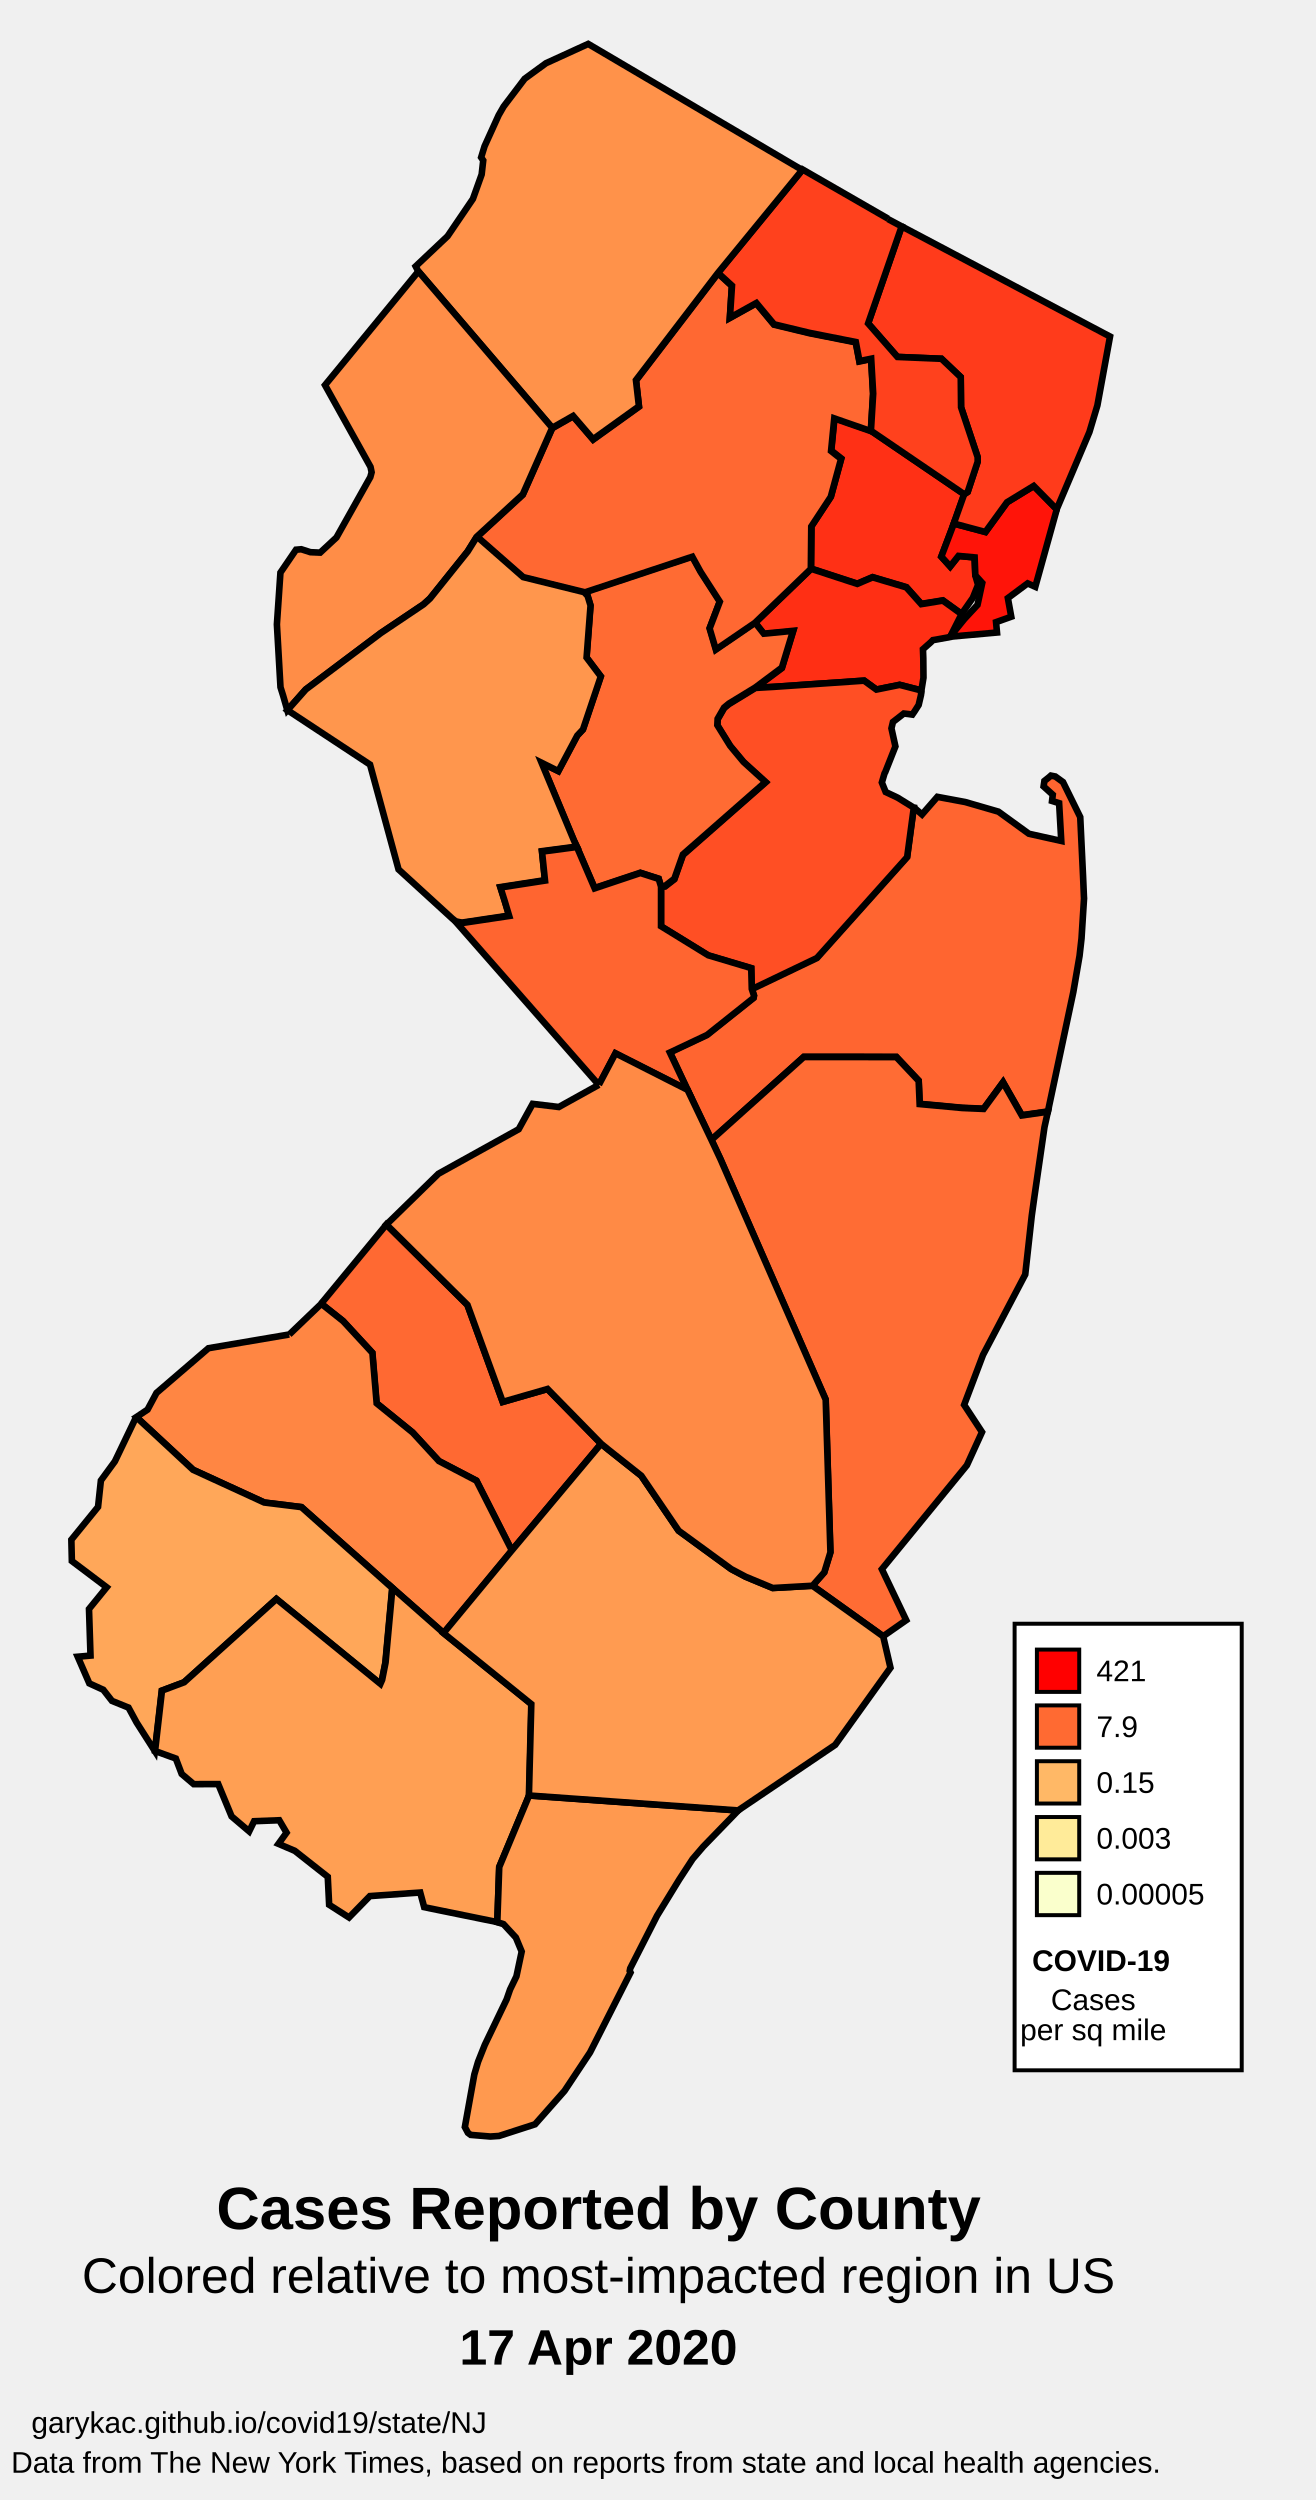
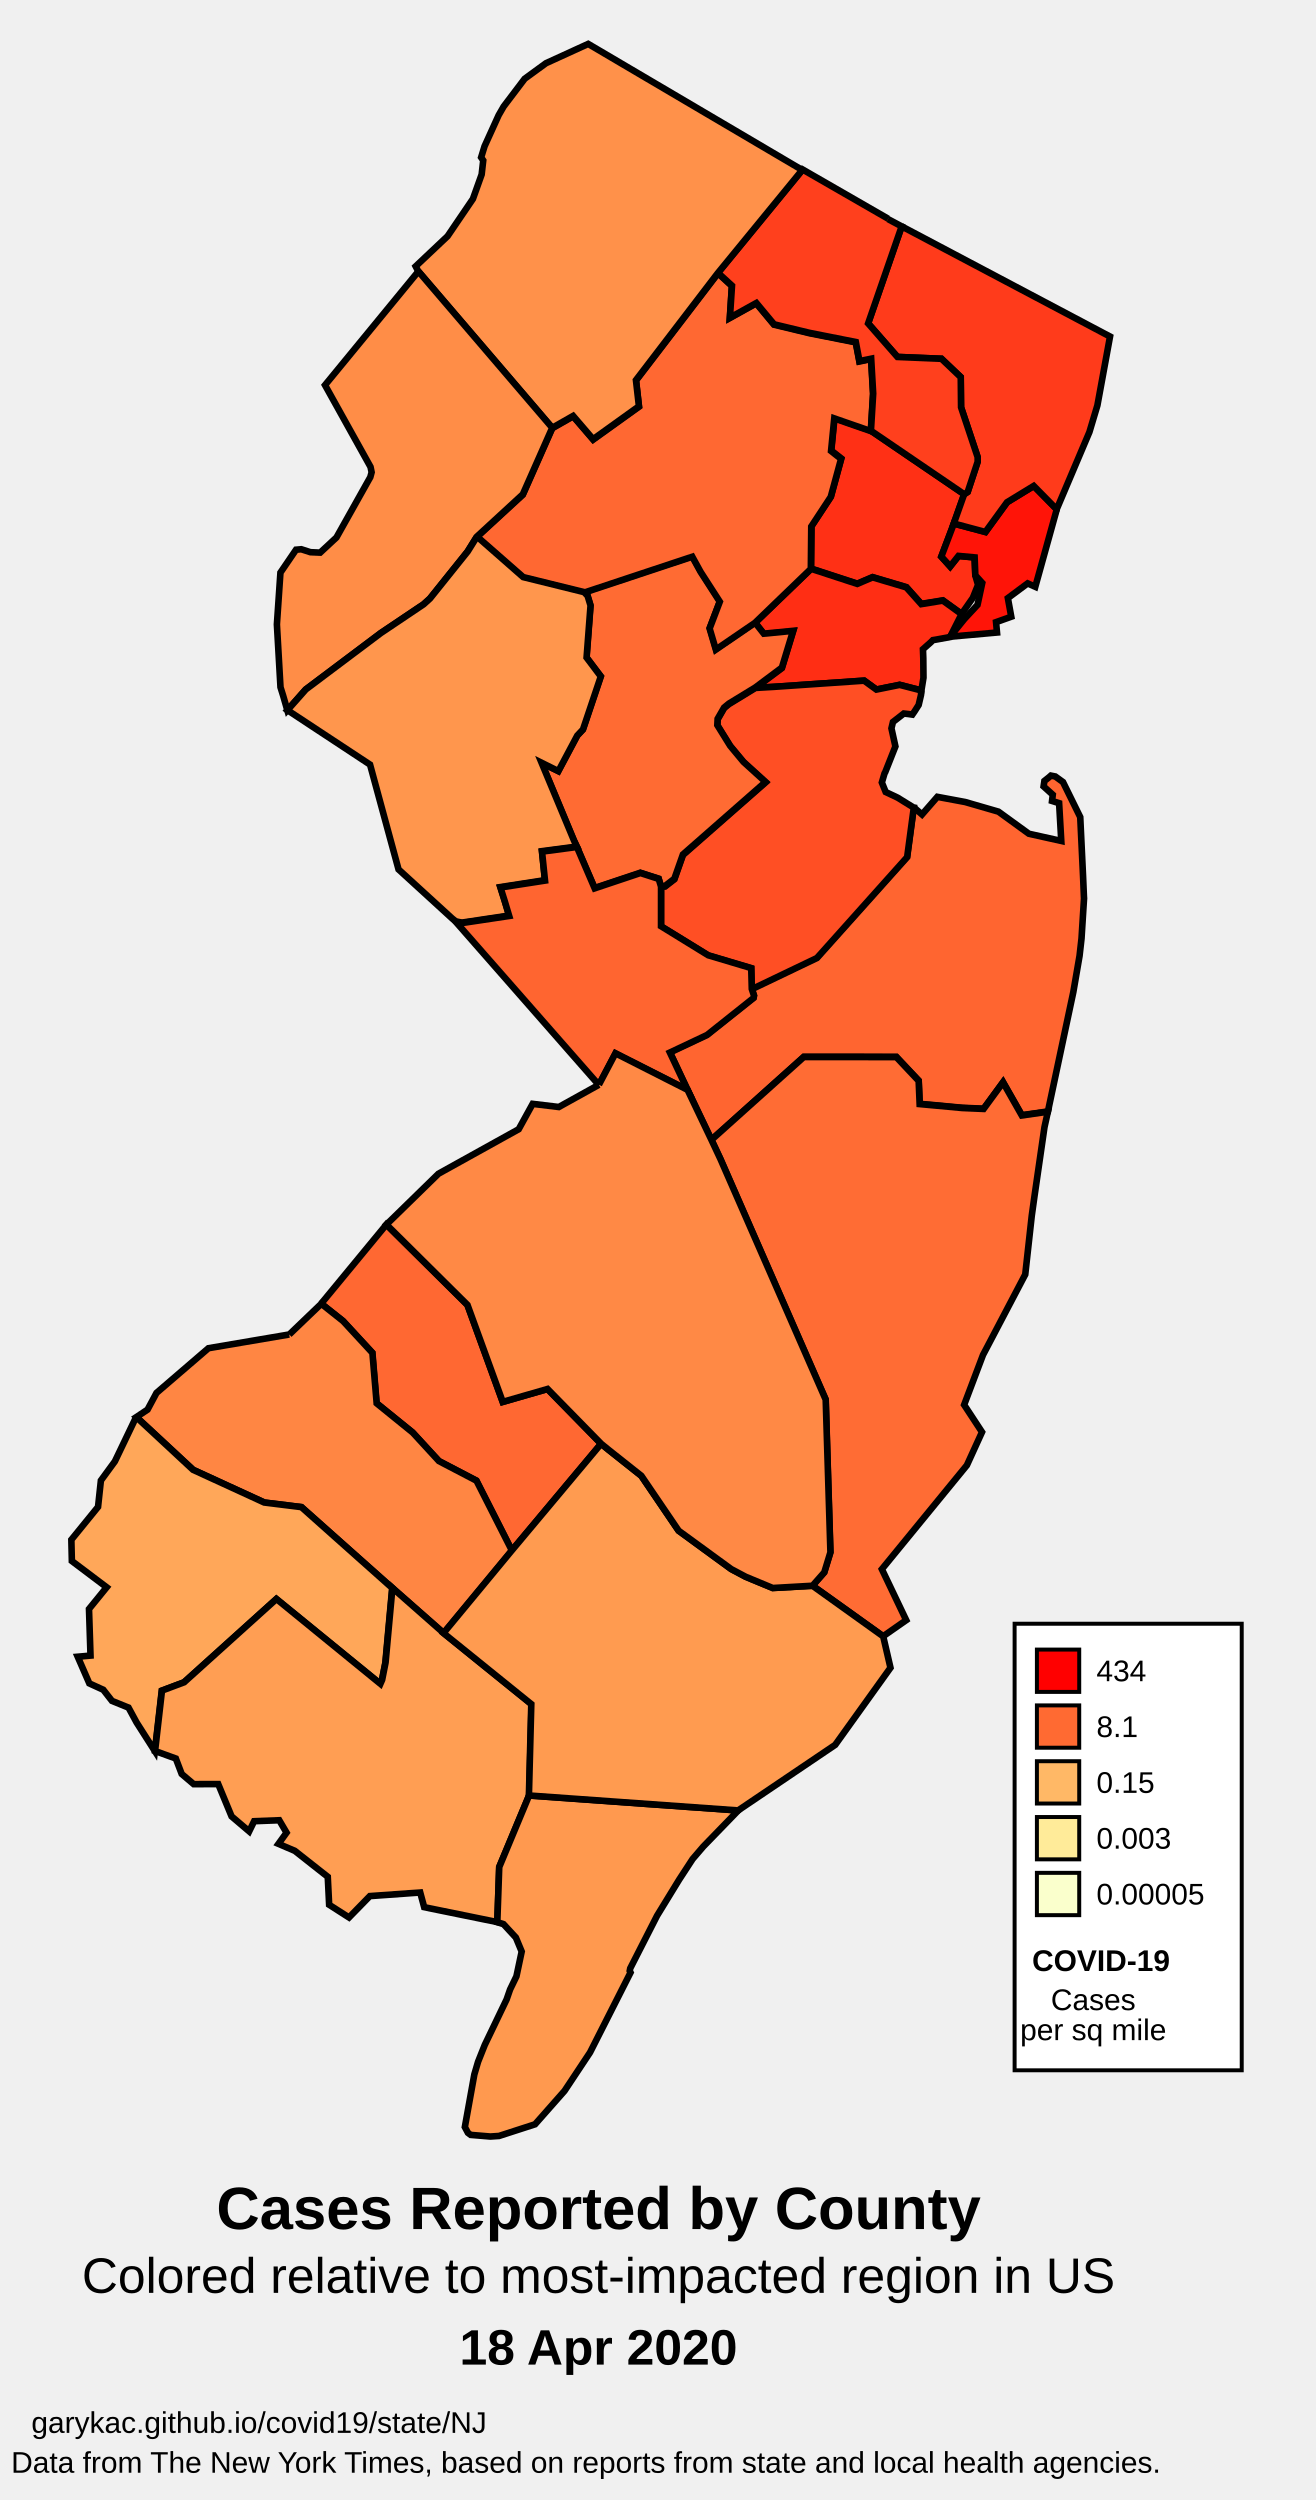
<svg xmlns="http://www.w3.org/2000/svg" width="330" height="627.07" version="1.0" id="svg2">
  <defs id="defs9439" />
  <style id="style6">
  #counties {fill:#d0d0d0;stroke:#000;stroke-width:.178;} 
  #borders {fill:none;stroke:#221e1f;stroke-width:.891;} 
  #separator {fill:none;stroke:#a9a9a9;stroke-width:2.318;}
  #legend-1 {fill:#ff0000;}
  #legend-2 {fill:#ff6a32;}
  #legend-3 {fill:#ffb866;}
  #legend-4 {fill:#ffeb99;}
  #legend-5 {fill:#faffcc;}
  #c34041 {fill:#ff8d47;}
-   #c34039 {fill:#ff2f14;}
+   #c34039 {fill:#ff2e14;}
  #c34019 {fill:#ff964d;}
-   #c34011 {fill:#ff9f53;}
+   #c34011 {fill:#ff9e53;}
  #c34013 {fill:#ff3015;}
  #c34015 {fill:#ff8643;}
-   #c34017 {fill:#ff1409;}
+   #c34017 {fill:#ff1408;}
  #c34009 {fill:#ff994f;}
  #c34003 {fill:#ff3b1b;}
-   #c34001 {fill:#ff9b51;}
-   #c34007 {fill:#ff6932;}
-   #c34005 {fill:#ff8a45;}
+   #c34001 {fill:#ff9b50;}
+   #c34007 {fill:#ff6832;}
+   #c34005 {fill:#ff8945;}
  #c34021 {fill:#ff6530;}
  #c34025 {fill:#ff6530;}
-   #c34037 {fill:#ff924a;}
+   #c34037 {fill:#ff914a;}
  #c34035 {fill:#ff6b33;}
  #c34033 {fill:#ffa759;}
-   #c34031 {fill:#ff411d;}
+   #c34031 {fill:#ff401d;}
  #c34023 {fill:#ff4f24;}
  #c34027 {fill:#ff6832;}
  #c34029 {fill:#ff6c34;}
 </style>
  <g id="layer1" style="display:inline" transform="translate(0,1.0703125e-5)">
    <g id="g10509" transform="translate(-622.3246,8.460373)">
      <rect y="398.82" x="876.817" height="112.008" width="56.966" id="rect10421" style="fill:#ffffff;fill-opacity:1;stroke:#000000;stroke-width:1;stroke-linecap:round;stroke-linejoin:miter;stroke-miterlimit:4;stroke-dasharray:none;stroke-dashoffset:0;stroke-opacity:1" />
      <rect y="405.301" x="882.409" height="10.615" width="10.615" id="legend-1" style="stroke:#000000;stroke-width:1" />
      <rect style="stroke:#000000;stroke-width:1" id="legend-2" width="10.615" height="10.615" x="882.409" y="419.301" />
      <rect y="433.301" x="882.409" height="10.615" width="10.615" id="legend-3" style="stroke:#000000;stroke-width:1" />
      <rect style="stroke:#000000;stroke-width:1" id="legend-4" width="10.615" height="10.615" x="882.409" y="447.301" />
      <rect y="461.301" x="882.409" height="10.615" width="10.615" id="legend-5" style="stroke:#000000;stroke-width:1" />
      <text id="text10456" y="413.239" x="897.338" style="font-style:normal;font-weight:normal;font-size:7.5px;line-height:125%;font-family:sans-serif;letter-spacing:0px;word-spacing:0px;fill:#000000;fill-opacity:1;stroke:none;stroke-width:1px;stroke-linecap:butt;stroke-linejoin:miter;stroke-opacity:1" xml:space="preserve">
-         <tspan style="font-style:normal;font-variant:normal;font-weight:normal;font-stretch:normal;font-family:Arial;-inkscape-font-specification:Arial" y="413.239" x="897.338" id="tspan10458">421</tspan>
+         <tspan style="font-style:normal;font-variant:normal;font-weight:normal;font-stretch:normal;font-family:Arial;-inkscape-font-specification:Arial" y="413.239" x="897.338" id="tspan10458">434</tspan>
      </text>
      <text xml:space="preserve" style="font-style:normal;font-weight:normal;font-size:7.5px;line-height:125%;font-family:sans-serif;letter-spacing:0px;word-spacing:0px;fill:#000000;fill-opacity:1;stroke:none;stroke-width:1px;stroke-linecap:butt;stroke-linejoin:miter;stroke-opacity:1" x="897.338" y="427.239" id="text10460">
-         <tspan id="tspan10462" x="897.338" y="427.239" style="font-style:normal;font-variant:normal;font-weight:normal;font-stretch:normal;font-family:Arial;-inkscape-font-specification:Arial">7.9</tspan>
+         <tspan id="tspan10462" x="897.338" y="427.239" style="font-style:normal;font-variant:normal;font-weight:normal;font-stretch:normal;font-family:Arial;-inkscape-font-specification:Arial">8.1</tspan>
      </text>
      <text id="text10464" y="441.239" x="897.338" style="font-style:normal;font-weight:normal;font-size:7.5px;line-height:125%;font-family:sans-serif;letter-spacing:0px;word-spacing:0px;fill:#000000;fill-opacity:1;stroke:none;stroke-width:1px;stroke-linecap:butt;stroke-linejoin:miter;stroke-opacity:1" xml:space="preserve">
        <tspan style="font-style:normal;font-variant:normal;font-weight:normal;font-stretch:normal;font-family:Arial;-inkscape-font-specification:Arial" y="441.239" x="897.338" id="tspan10466">0.15</tspan>
      </text>
      <text xml:space="preserve" style="font-style:normal;font-weight:normal;font-size:7.5px;line-height:125%;font-family:sans-serif;letter-spacing:0px;word-spacing:0px;fill:#000000;fill-opacity:1;stroke:none;stroke-width:1px;stroke-linecap:butt;stroke-linejoin:miter;stroke-opacity:1" x="897.338" y="455.239" id="text10468">
        <tspan id="tspan10470" x="897.338" y="455.239" style="font-style:normal;font-variant:normal;font-weight:normal;font-stretch:normal;font-family:Arial;-inkscape-font-specification:Arial">0.003</tspan>
      </text>
      <text id="text10472" y="469.239" x="897.338" style="font-style:normal;font-weight:normal;font-size:7.5px;line-height:125%;font-family:sans-serif;letter-spacing:0px;word-spacing:0px;fill:#000000;fill-opacity:1;stroke:none;stroke-width:1px;stroke-linecap:butt;stroke-linejoin:miter;stroke-opacity:1" xml:space="preserve">
        <tspan style="font-style:normal;font-variant:normal;font-weight:normal;font-stretch:normal;font-family:Arial;-inkscape-font-specification:Arial" y="469.239" x="897.338" id="tspan10474">0.00005</tspan>
      </text>
      <g transform="translate(0,-2.192453)" id="g10492">
        <text xml:space="preserve" style="font-style:normal;font-weight:normal;font-size:7.5px;line-height:125%;font-family:sans-serif;text-align:center;letter-spacing:0px;word-spacing:0px;text-anchor:middle;fill:#000000;fill-opacity:1;stroke:none;stroke-width:1px;stroke-linecap:butt;stroke-linejoin:miter;stroke-opacity:1" x="905.319" y="497.919" id="text10480">
          <tspan id="tspan10482" x="905.319" y="497.919" style="font-style:normal;font-variant:normal;font-weight:normal;font-stretch:normal;font-family:Arial;-inkscape-font-specification:Arial;text-align:center;text-anchor:middle">Cases</tspan>
        </text>
        <text id="text10484" y="505.458" x="905.319" style="font-style:normal;font-weight:normal;font-size:7.5px;line-height:125%;font-family:sans-serif;text-align:center;letter-spacing:0px;word-spacing:0px;text-anchor:middle;fill:#000000;fill-opacity:1;stroke:none;stroke-width:1px;stroke-linecap:butt;stroke-linejoin:miter;stroke-opacity:1" xml:space="preserve">
          <tspan style="font-style:normal;font-variant:normal;font-weight:normal;font-stretch:normal;font-family:Arial;-inkscape-font-specification:Arial;text-align:center;text-anchor:middle" y="505.458" x="905.319" id="tspan10486">per sq mile</tspan>
        </text>
      </g>
      <text id="text10488" y="485.919" x="905.319" style="font-style:normal;font-weight:normal;font-size:7.5px;line-height:125%;font-family:sans-serif;text-align:center;letter-spacing:0px;word-spacing:0px;text-anchor:middle;fill:#000000;fill-opacity:1;stroke:none;stroke-width:1px;stroke-linecap:butt;stroke-linejoin:miter;stroke-opacity:1" xml:space="preserve">
        <tspan style="font-style:normal;font-variant:normal;font-weight:bold;font-stretch:normal;font-family:Arial;-inkscape-font-specification:'Arial Bold';text-align:center;text-anchor:middle" y="485.919" x="905.319" id="tspan10490">COVID-19</tspan>
      </text>
    </g>
    <text xml:space="preserve" style="font-style:normal;font-weight:normal;font-size:7.5px;line-height:125%;font-family:sans-serif;text-align:center;letter-spacing:0px;word-spacing:0px;text-anchor:middle;fill:#000000;fill-opacity:1;stroke:none;stroke-width:1px;stroke-linecap:butt;stroke-linejoin:miter;stroke-opacity:1" x="151.849" y="620.237" id="text10498">
      <tspan id="tspan10500" x="151.849" y="620.237" style="font-style:normal;font-variant:normal;font-weight:normal;font-stretch:normal;font-family:Arial;-inkscape-font-specification:Arial;text-align:center;text-anchor:middle">Data from The New York Times, based on reports from state and local health agencies.</tspan>
    </text>
    <g id="g10510" transform="translate(-504.6264,0.4679467)">
      <text xml:space="preserve" style="font-style:normal;font-weight:normal;font-size:7.5px;line-height:125%;font-family:sans-serif;text-align:center;letter-spacing:0px;word-spacing:0px;text-anchor:middle;fill:#000000;fill-opacity:1;stroke:none;stroke-width:1px;stroke-linecap:butt;stroke-linejoin:miter;stroke-opacity:1" x="661.613" y="558.64" id="text10502">
        <tspan id="tspan10504" x="661.613" y="558.64" style="font-style:normal;font-variant:normal;font-weight:bold;font-stretch:normal;font-size:15px;font-family:Arial;-inkscape-font-specification:'Arial Bold';text-align:center;text-anchor:middle">Cases Reported by County</tspan>
      </text>
      <text id="text10506" y="574.64" x="661.57" style="font-style:normal;font-weight:normal;font-size:7.5px;line-height:125%;font-family:sans-serif;text-align:center;letter-spacing:0px;word-spacing:0px;text-anchor:middle;fill:#000000;fill-opacity:1;stroke:none;stroke-width:1px;stroke-linecap:butt;stroke-linejoin:miter;stroke-opacity:1" xml:space="preserve">
        <tspan style="font-style:normal;font-variant:normal;font-weight:normal;font-stretch:normal;font-size:12.5px;font-family:Arial;-inkscape-font-specification:Arial;text-align:center;text-anchor:middle" y="574.64" x="661.57" id="tspan10508">Colored relative to most-impacted region in US</tspan>
      </text>
      <text xml:space="preserve" style="font-style:normal;font-weight:normal;font-size:7.5px;line-height:125%;font-family:sans-serif;text-align:center;letter-spacing:0px;word-spacing:0px;text-anchor:middle;fill:#000000;fill-opacity:1;stroke:none;stroke-width:1px;stroke-linecap:butt;stroke-linejoin:miter;stroke-opacity:1" x="661.57" y="592.64" id="text10536">
-         <tspan id="tspan10538" x="661.57" y="592.64" style="font-style:normal;font-variant:normal;font-weight:bold;font-stretch:normal;font-size:12.5px;font-family:Arial;-inkscape-font-specification:'Arial Bold';text-align:center;text-anchor:middle">17 Apr 2020</tspan>
+         <tspan id="tspan10538" x="661.57" y="592.64" style="font-style:normal;font-variant:normal;font-weight:bold;font-stretch:normal;font-size:12.5px;font-family:Arial;-inkscape-font-specification:'Arial Bold';text-align:center;text-anchor:middle">18 Apr 2020</tspan>
      </text>
    </g>
    <text id="text10516" y="610.237" x="7.866" style="font-style:normal;font-weight:normal;font-size:7.5px;line-height:125%;font-family:sans-serif;text-align:end;letter-spacing:0px;word-spacing:0px;text-anchor:end;fill:#000000;fill-opacity:1;stroke:none;stroke-width:1px;stroke-linecap:butt;stroke-linejoin:miter;stroke-opacity:1" xml:space="preserve">
      <tspan style="font-style:normal;font-variant:normal;font-weight:normal;font-stretch:normal;font-family:Arial;-inkscape-font-specification:Arial;text-align:start;text-anchor:start" y="610.237" x="7.866" id="tspan10518">garykac.github.io/covid19/state/NJ</tspan>
    </text>
  </g>
  <g id="layer2" style="display:inline;fill:#fff;stroke:#000;stroke-width:.178;" transform="translate(0,1.0703125e-5)">
    <g id="g25761" transform="matrix(9.136597,1.812447,-1.812447,9.136597,-7596.108,-3365.373)">
      <path id="c34025" d="m 898.58,212.247 0.259,0.148 0.313,-0.546 0.762,-0.009 0.929,0.08 0.919,0.424 0.894,0.021 -0.255,-0.987 -0.198,-0.021 -0.014,-0.169 -0.286,-0.171 -0.007,-0.149 0.089,-0.105 0.055,-0.07 0.121,0 0.232,0.107 0.639,0.835 0.385,1.55 0.13,0.535 0.011,0.04 0.144,1.075 0.039,0.467 0.025,0.99 -0.045,3.287 -0.669,0.236 -0.669,-0.774 -0.374,0.802 -0.571,0.088 -1.144,0.119 -0.148,-0.609 -0.715,-0.51 -2.444,0.483 -2.007,2.676 -0.893,-1.196 -0.665,-0.901 0.891,-0.659 1.034,-1.221 0,-0.06 -0.095,-0.168 1.559,-1.166 1.854,-3.136 -0.084,-1.347" style="stroke:#000" />
      <path id="c34029" d="m 894.98,222.097 2.007,-2.676 2.444,-0.483 0.715,0.51 0.148,0.609 1.144,-0.119 0.571,-0.088 0.374,-0.802 0.669,0.774 0.669,-0.235 -0.009,0.426 0.098,1.879 0.03,0.523 0.136,1.59 -0.694,2.345 -0.237,1.418 0.615,0.626 -0.226,0.956 -1.701,3.19 0.91,1.219 -0.524,0.546 -2.134,-0.967 0.241,-0.415 0.057,-0.562 -0.925,-4.009 -4.042,-5.804 -0.337,-0.458" style="stroke:#000" />
      <path id="c34013" d="m 895.48,202.527 2.797,1.189 -0.121,0.829 -0.158,0.939 0.285,0.213 0.165,-0.321 0.434,-0.045 0.112,0.469 0.122,0.237 -0.07,0.371 -0.211,0.481 -0.566,-0.259 -0.552,0.206 -0.482,-0.364 -0.945,-0.088 -0.37,0.253 -1.3,-0.157 -0.211,-1.122 0.359,-0.884 0.074,-1.059 -0.306,-0.156 -0.086,-0.878 1.032,0.144" style="stroke:#000" />
      <path id="c34039" d="m 894.62,206.487 1.3,0.157 0.37,-0.253 0.945,0.088 0.482,0.364 0.552,-0.206 0.566,0.259 -0.186,0.666 -0.356,0.141 -0.08,0.03 -0.039,0.06 -0.176,0.232 0.056,0.236 0.107,0.515 0.012,0.346 -0.604,-0.034 -0.589,0.246 -0.371,-0.171 -2.349,0.636 -0.483,0.125 0.595,-0.661 0.103,-1.03 -0.758,0.228 -0.293,-0.251 1.196,-1.719" style="stroke:#000" />
      <path id="c34017" d="m 900.8,203.627 -0.162,2.161 -0.22,-0.05 -0.445,0.492 0.187,0.474 -0.373,0.223 0.079,0.269 -1.218,0.357 0.287,-0.545 0.272,-0.441 0.01,-0.602 -0.223,-0.167 -0.112,-0.469 -0.434,0.045 -0.165,0.321 -0.285,-0.213 0.158,-0.939 0.88,0.058 0.415,-0.899 0.62,-0.571 0.729,0.496" style="stroke:#000" />
      <path id="c34003" d="m 895.22,196.967 6.081,1.819 0.027,1.884 -0.071,0.747 -0.46,2.211 -0.729,-0.496 -0.62,0.571 -0.415,0.899 -0.88,-0.058 0.121,-0.829 0.08,-0.08 0.105,-0.85 -0.025,-0.122 -0.699,-1.228 -0.166,-0.795 -0.605,-0.384 -1.173,0.182 -0.95,-0.732 0.378,-2.739" style="stroke:#000" />
      <path id="c34023" d="m 898.17,209.117 0.016,0.129 -0.009,0.273 -0.076,0.195 -0.041,0.094 -0.112,0.006 -0.119,0.01 -0.242,0.28 -0.007,0.176 0.2,0.457 -0.135,0.737 -0.011,0.03 -0.023,0.257 0.151,0.231 0.343,0.086 0.471,0.176 0.01,0 0.084,1.347 -1.854,3.136 -1.559,1.166 -0.124,-0.548 -1.204,-0.114 -1.398,-0.52 -0.207,-1.046 0.105,-0.03 0.209,-0.241 0.099,-0.686 1.802,-2.349 -0.687,-0.414 -0.435,-0.353 -0.449,-0.481 -0.025,-0.168 0.112,-0.331 0.105,-0.129 0.617,-0.568 0.483,-0.125 2.349,-0.636 0.371,0.171 0.589,-0.246 0.604,0.034" style="stroke:#000" />
      <path id="c34035" d="m 893.42,208.197 0.293,0.251 0.758,-0.228 -0.103,1.03 -0.595,0.661 -0.617,0.568 -0.105,0.129 -0.112,0.331 0.025,0.168 0.449,0.481 0.435,0.353 0.687,0.414 -1.802,2.349 -0.099,0.686 -0.209,0.241 -0.105,0.03 -0.102,-0.191 -0.515,-0.06 -1.127,0.644 -0.69,-1.004 -0.107,-0.144 -1.263,-1.884 0.487,0.132 0.313,-1.038 0.119,-0.191 0.193,-1.494 -0.475,-0.424 -0.168,-1.395 -0.128,-0.24 -0.112,-0.08 2.676,-1.519 0.299,0.356 0.664,0.688 -0.129,0.761 0.275,0.524 0.891,-0.909" style="stroke:#000" />
      <path id="c34027" d="m 890.61,199.167 0.438,0.266 0.113,0.856 0.621,-0.526 0.58,0.47 0.98,0.04 1.272,0 0.196,0.485 0.297,-0.125 0.236,0.911 0.135,0.993 -1.032,-0.144 0.086,0.878 0.306,0.156 -0.074,1.059 -0.359,0.884 0.211,1.122 -1.196,1.719 -0.891,0.909 -0.275,-0.524 0.129,-0.761 -0.664,-0.688 -0.299,-0.356 -2.676,1.519 -1.688,-0.078 -1.431,-0.828 0.994,-1.361 0.429,-1.911 0.491,-0.425 0.65,0.51 1.038,-1.109 -0.216,-0.676 1.599,-3.251" style="stroke:#000" />
      <path id="c34031" d="m 894.82,196.847 0.401,0.121 -0.378,2.739 0.95,0.732 1.173,-0.182 0.605,0.384 0.166,0.795 0.699,1.228 0.025,0.122 -0.105,0.85 -0.08,0.08 -2.797,-1.189 -0.135,-0.993 -0.236,-0.911 -0.297,0.125 -0.196,-0.485 -1.272,0 -0.98,-0.04 -0.58,-0.47 -0.621,0.526 -0.113,-0.856 -0.438,-0.266 1.694,-3.173 2.516,0.852" style="stroke:#000" />
      <path id="c34037" d="m 892.3,195.997 -1.694,3.173 -1.599,3.251 0.216,0.676 -1.038,1.109 -0.65,-0.51 -0.491,0.425 -4.356,-3.432 -0.096,-0.119 0.685,-0.963 0.474,-1.118 0.103,-0.692 -0.032,-0.378 -0.071,-0.07 0.032,-0.313 0.209,-0.892 0.087,-0.257 0.41,-0.843 0.481,-0.522 1.014,-0.731 6.315,2.209" style="stroke:#000" />
      <path id="c34041" d="m 882.69,200.687 4.356,3.432 -0.429,1.911 -0.994,1.361 -0.166,0.44 -0.749,1.439 -0.137,0.185 -0.979,0.983 -1.688,1.884 -0.376,0.644 -0.187,-0.362 -0.114,-0.209 -0.424,-1.64 -0.178,-1.387 0.292,-0.686 0.136,-0.04 0.257,0.03 0.26,-0.04 0.351,-0.486 0.578,-1.771 0.009,-0.135 -0.057,-0.136 -1.631,-1.922 1.872,-3.496" style="stroke:#000" />
      <path id="c34019" d="m 885.63,207.387 1.431,0.828 1.688,0.078 0.112,0.08 0.128,0.24 0.168,1.395 0.475,0.424 -0.193,1.494 -0.119,0.191 -0.313,1.038 -0.487,-0.132 1.263,1.884 0.107,0.144 -0.896,0.304 0.231,0.75 -1.141,0.416 0.179,0.327 0.201,0.379 -1.211,0.435 -0.168,0 -0.114,-0.06 -1.671,-1.013 -1.302,-2.619 -2.466,-1.005 0.376,-0.644 1.688,-1.884 0.979,-0.983 0.137,-0.185 0.749,-1.439 0.166,-0.44" style="stroke:#000" />
      <path id="c34021" d="m 889.89,215.057 0.69,1.004 1.127,-0.644 0.515,0.06 0.102,0.191 0.207,1.046 1.398,0.52 1.204,0.114 0.124,0.548 0.095,0.168 0,0.06 -1.034,1.221 -0.891,0.659 0.665,0.901 -2.096,-0.588 -0.273,0.918 -4.636,-3.561 0.168,0 1.211,-0.435 -0.201,-0.379 -0.179,-0.327 1.141,-0.416 -0.231,-0.75 0.896,-0.304" style="stroke:#000" />
      <path id="c34007" d="m 885.53,228.467 1.309,-2.433 2.562,1.698 1.44,2.377 1.115,-0.576 1.705,1.167 -1.801,3.288 -1.304,-1.662 -1.094,-0.321 -0.843,-0.617 -1.105,-0.583 -0.377,-1.311 -0.94,-0.685 -0.667,-0.344" style="stroke:#000" />
      <path id="c34015" d="m 884.85,229.447 0.686,-0.981 0.667,0.344 0.94,0.685 0.377,1.311 1.105,0.583 0.843,0.617 1.094,0.321 1.304,1.662 -1.371,2.54 -1.592,-0.925 -2.823,-1.661 -1.006,0.073 -2.052,-0.491 -1.777,-1.097 0.256,-0.255 0.149,-0.489 1.138,-1.452 2.061,-0.786" style="stroke:#000" />
      <path id="c34033" d="m 881.24,232.427 1.777,1.097 2.052,0.491 1.006,-0.073 2.823,1.661 0.21,2.007 0,0.476 -0.025,0.113 -3.19,-1.696 -2.002,2.684 -0.542,0.336 0.134,1.632 -0.632,-0.66 -0.291,-0.351 -0.473,-0.091 -0.287,-0.248 -0.402,-0.095 -0.447,-0.644 0.332,-0.097 -0.284,-1.223 0.353,-0.666 -1.057,-0.511 -0.125,-0.56 0.533,-1.007 -0.063,-0.712 0.269,-0.578 0.329,-1.282" style="stroke:#000" />
      <path id="c34011" d="m 893.6,240.367 -0.413,2.044 0.238,1.466 -2.01,-0.011 -0.182,-0.367 -1.311,0.359 -0.439,0.674 -0.591,-0.232 -0.183,-0.731 -1.006,-0.513 -0.469,-0.099 0.155,-0.338 -0.258,-0.29 -0.658,0.157 -0.078,0.294 -0.543,-0.303 -0.522,-0.783 -0.648,0.13 -0.37,-0.206 -0.236,-0.377 -0.588,-0.09 -0.134,-1.632 0.542,-0.336 2.002,-2.684 3.19,1.696 0.025,-0.113 0,-0.476 -0.21,-2.007 1.592,0.925 2.692,1.415 0.416,2.426" style="stroke:#000" />
      <path id="c34009" d="m 893.6,240.367 5.604,-0.701 -0.733,1.134 -0.218,0.387 -0.248,0.617 -0.394,1.067 -0.433,1.53 0,0.07 0.007,0.01 0.023,0.03 -0.651,2.323 -0.472,1.148 -0.604,1.038 -0.891,0.497 -0.225,0.06 -0.53,0.06 -0.082,-0.04 -0.112,-0.137 -0.025,-1.437 0.032,-0.355 0.089,-0.481 0.339,-1.318 0.039,-0.28 0.099,-0.38 0.009,-0.682 -0.227,-0.339 -0.396,-0.289 -0.175,-0.02 -0.238,-1.466 0.413,-2.044" style="stroke:#000" />
      <path id="c34001" d="m 902.12,234.307 0.357,0.792 -1.056,2.326 -2.221,2.241 -5.604,0.701 -0.416,-2.426 -2.692,-1.415 1.371,-2.54 1.801,-3.288 0.242,0.128 0.986,0.507 1.273,1.255 1.59,0.738 0.426,0.128 0.77,0.154 1.038,-0.268 2.134,0.967" style="stroke:#000" />
      <path id="c34005" d="m 891.72,221.227 0.273,-0.918 2.096,0.588 0.893,1.196 0.337,0.458 4.042,5.804 0.925,4.009 -0.057,0.562 -0.241,0.415 -1.038,0.268 -0.77,-0.154 -0.426,-0.128 -1.59,-0.738 -1.273,-1.255 -0.986,-0.507 -0.242,-0.128 -1.705,-1.167 -1.115,0.576 -1.44,-2.377 -2.562,-1.698 1.109,-1.616 1.885,-1.595 0.236,-0.743 0.707,-0.054 0.942,-0.797" style="stroke:#000" />
    </g>
  </g>
</svg>
